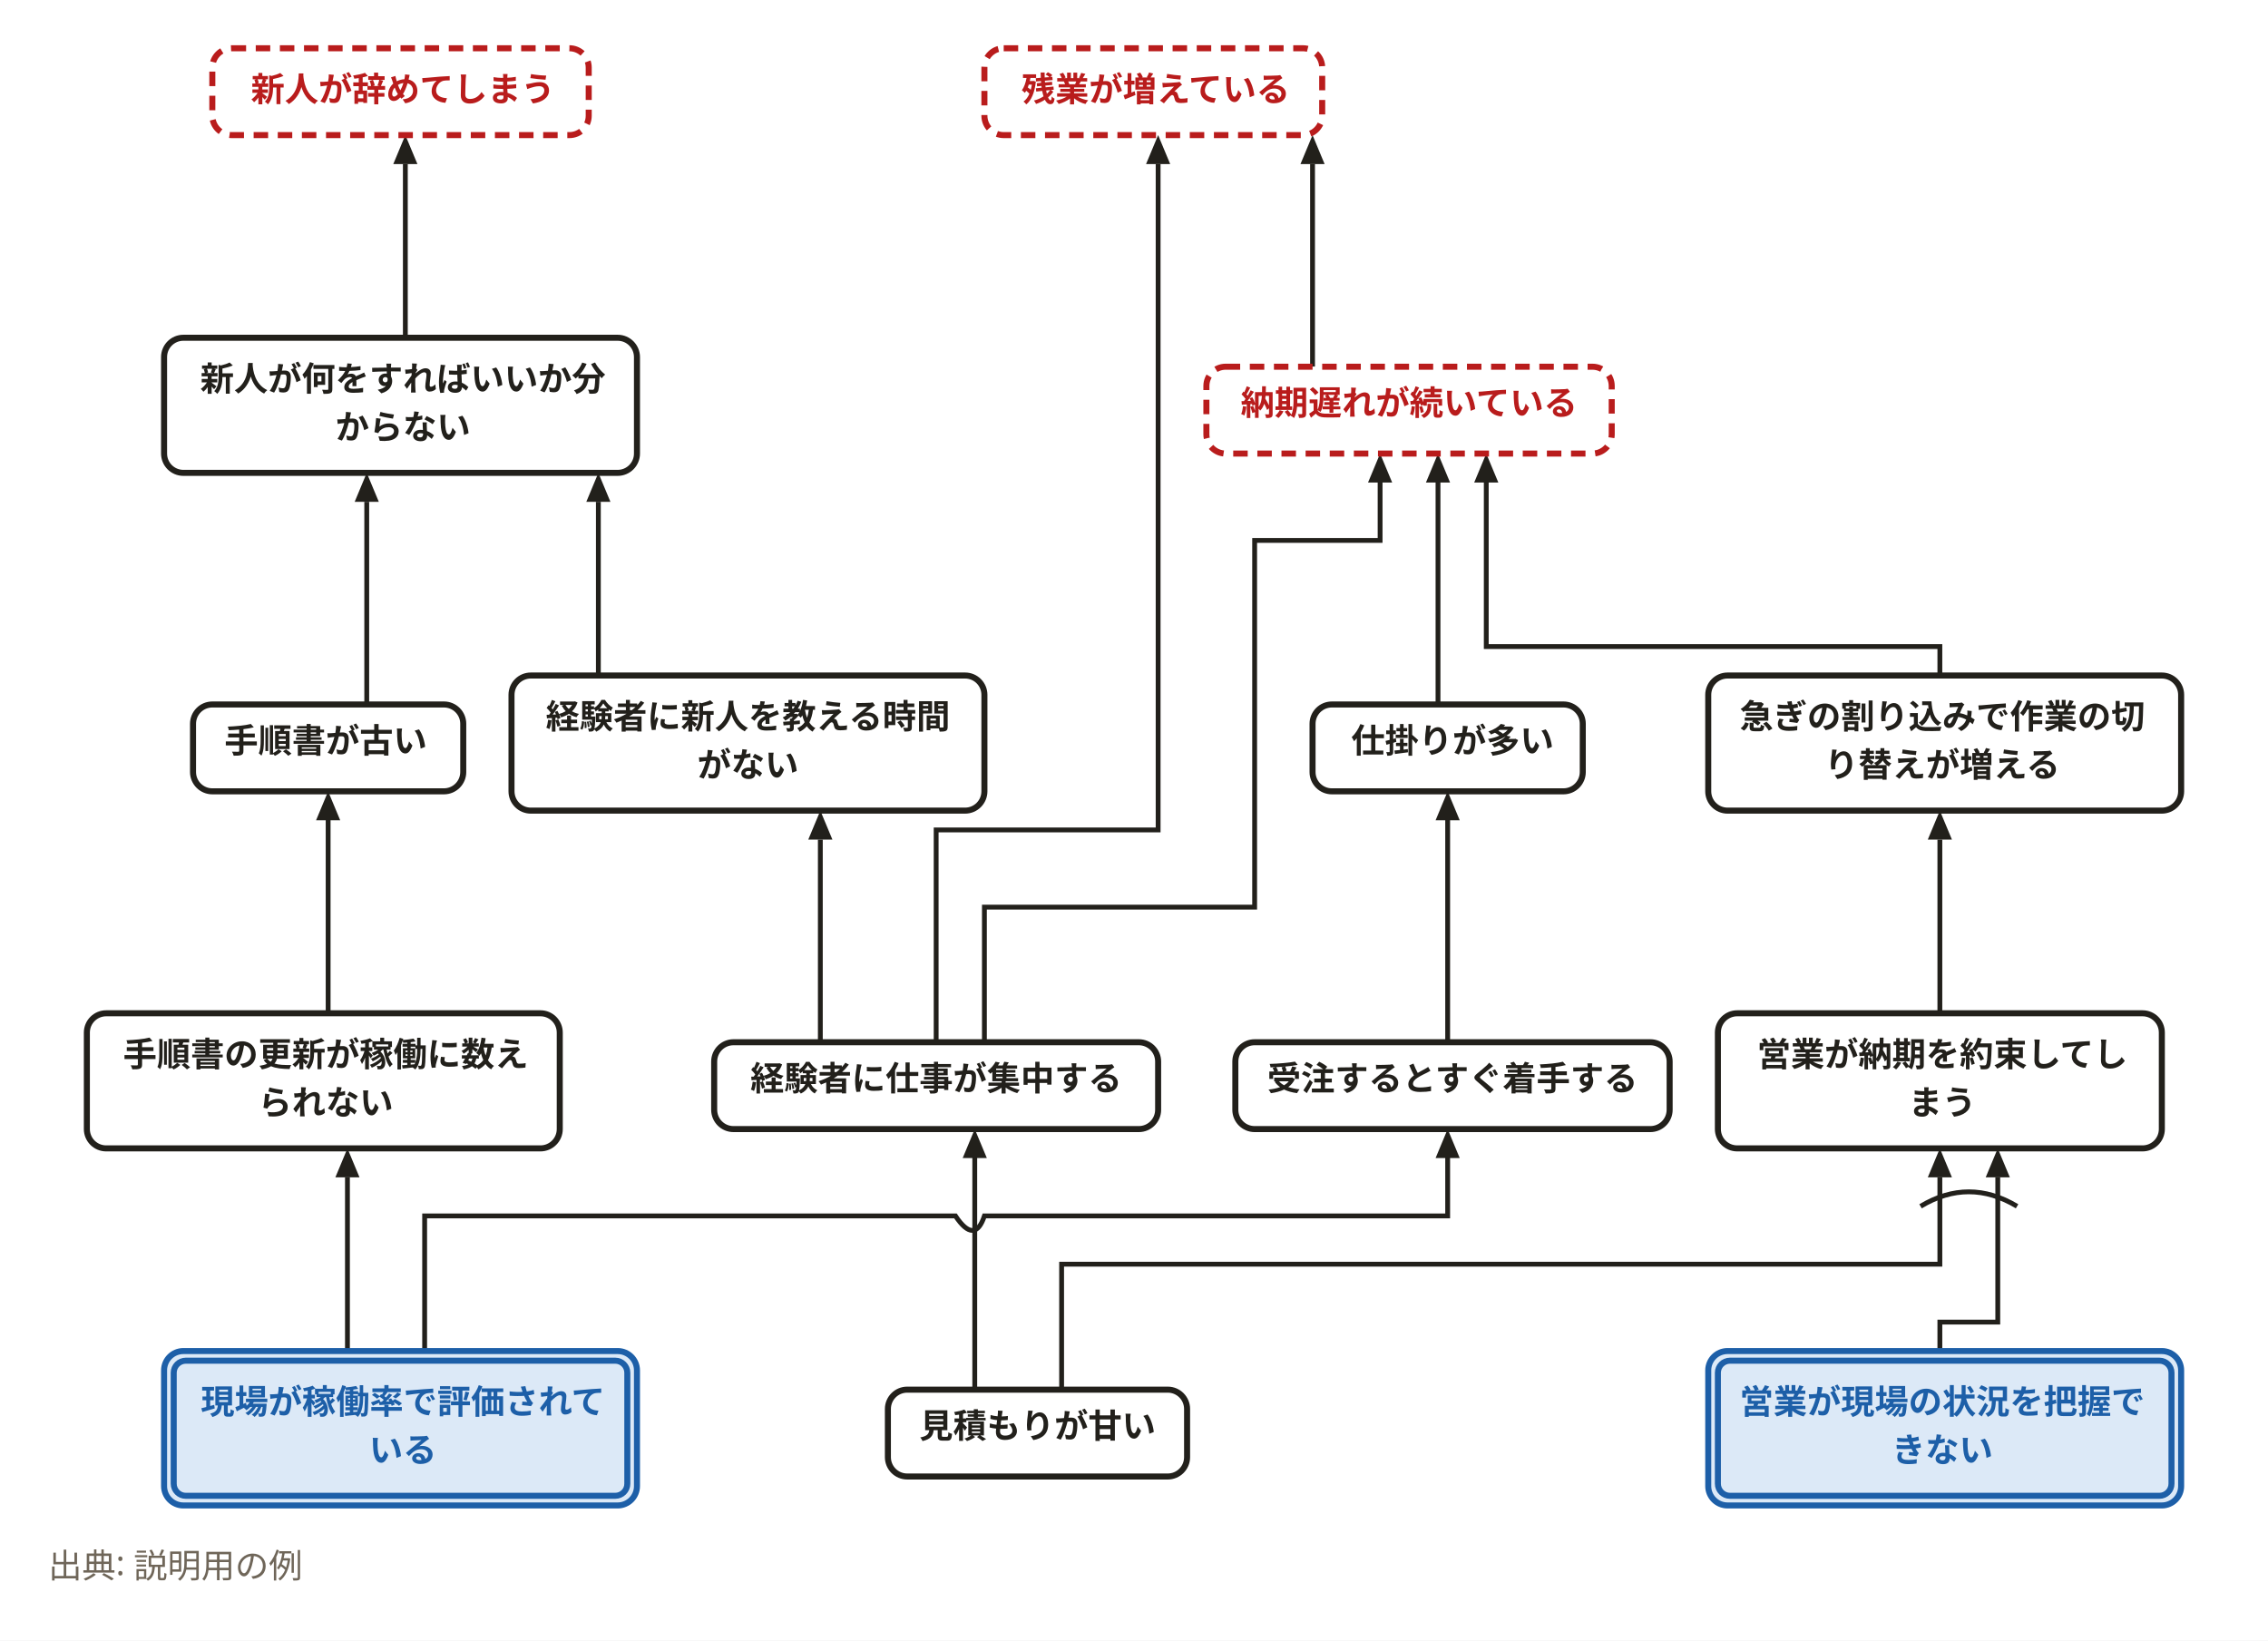
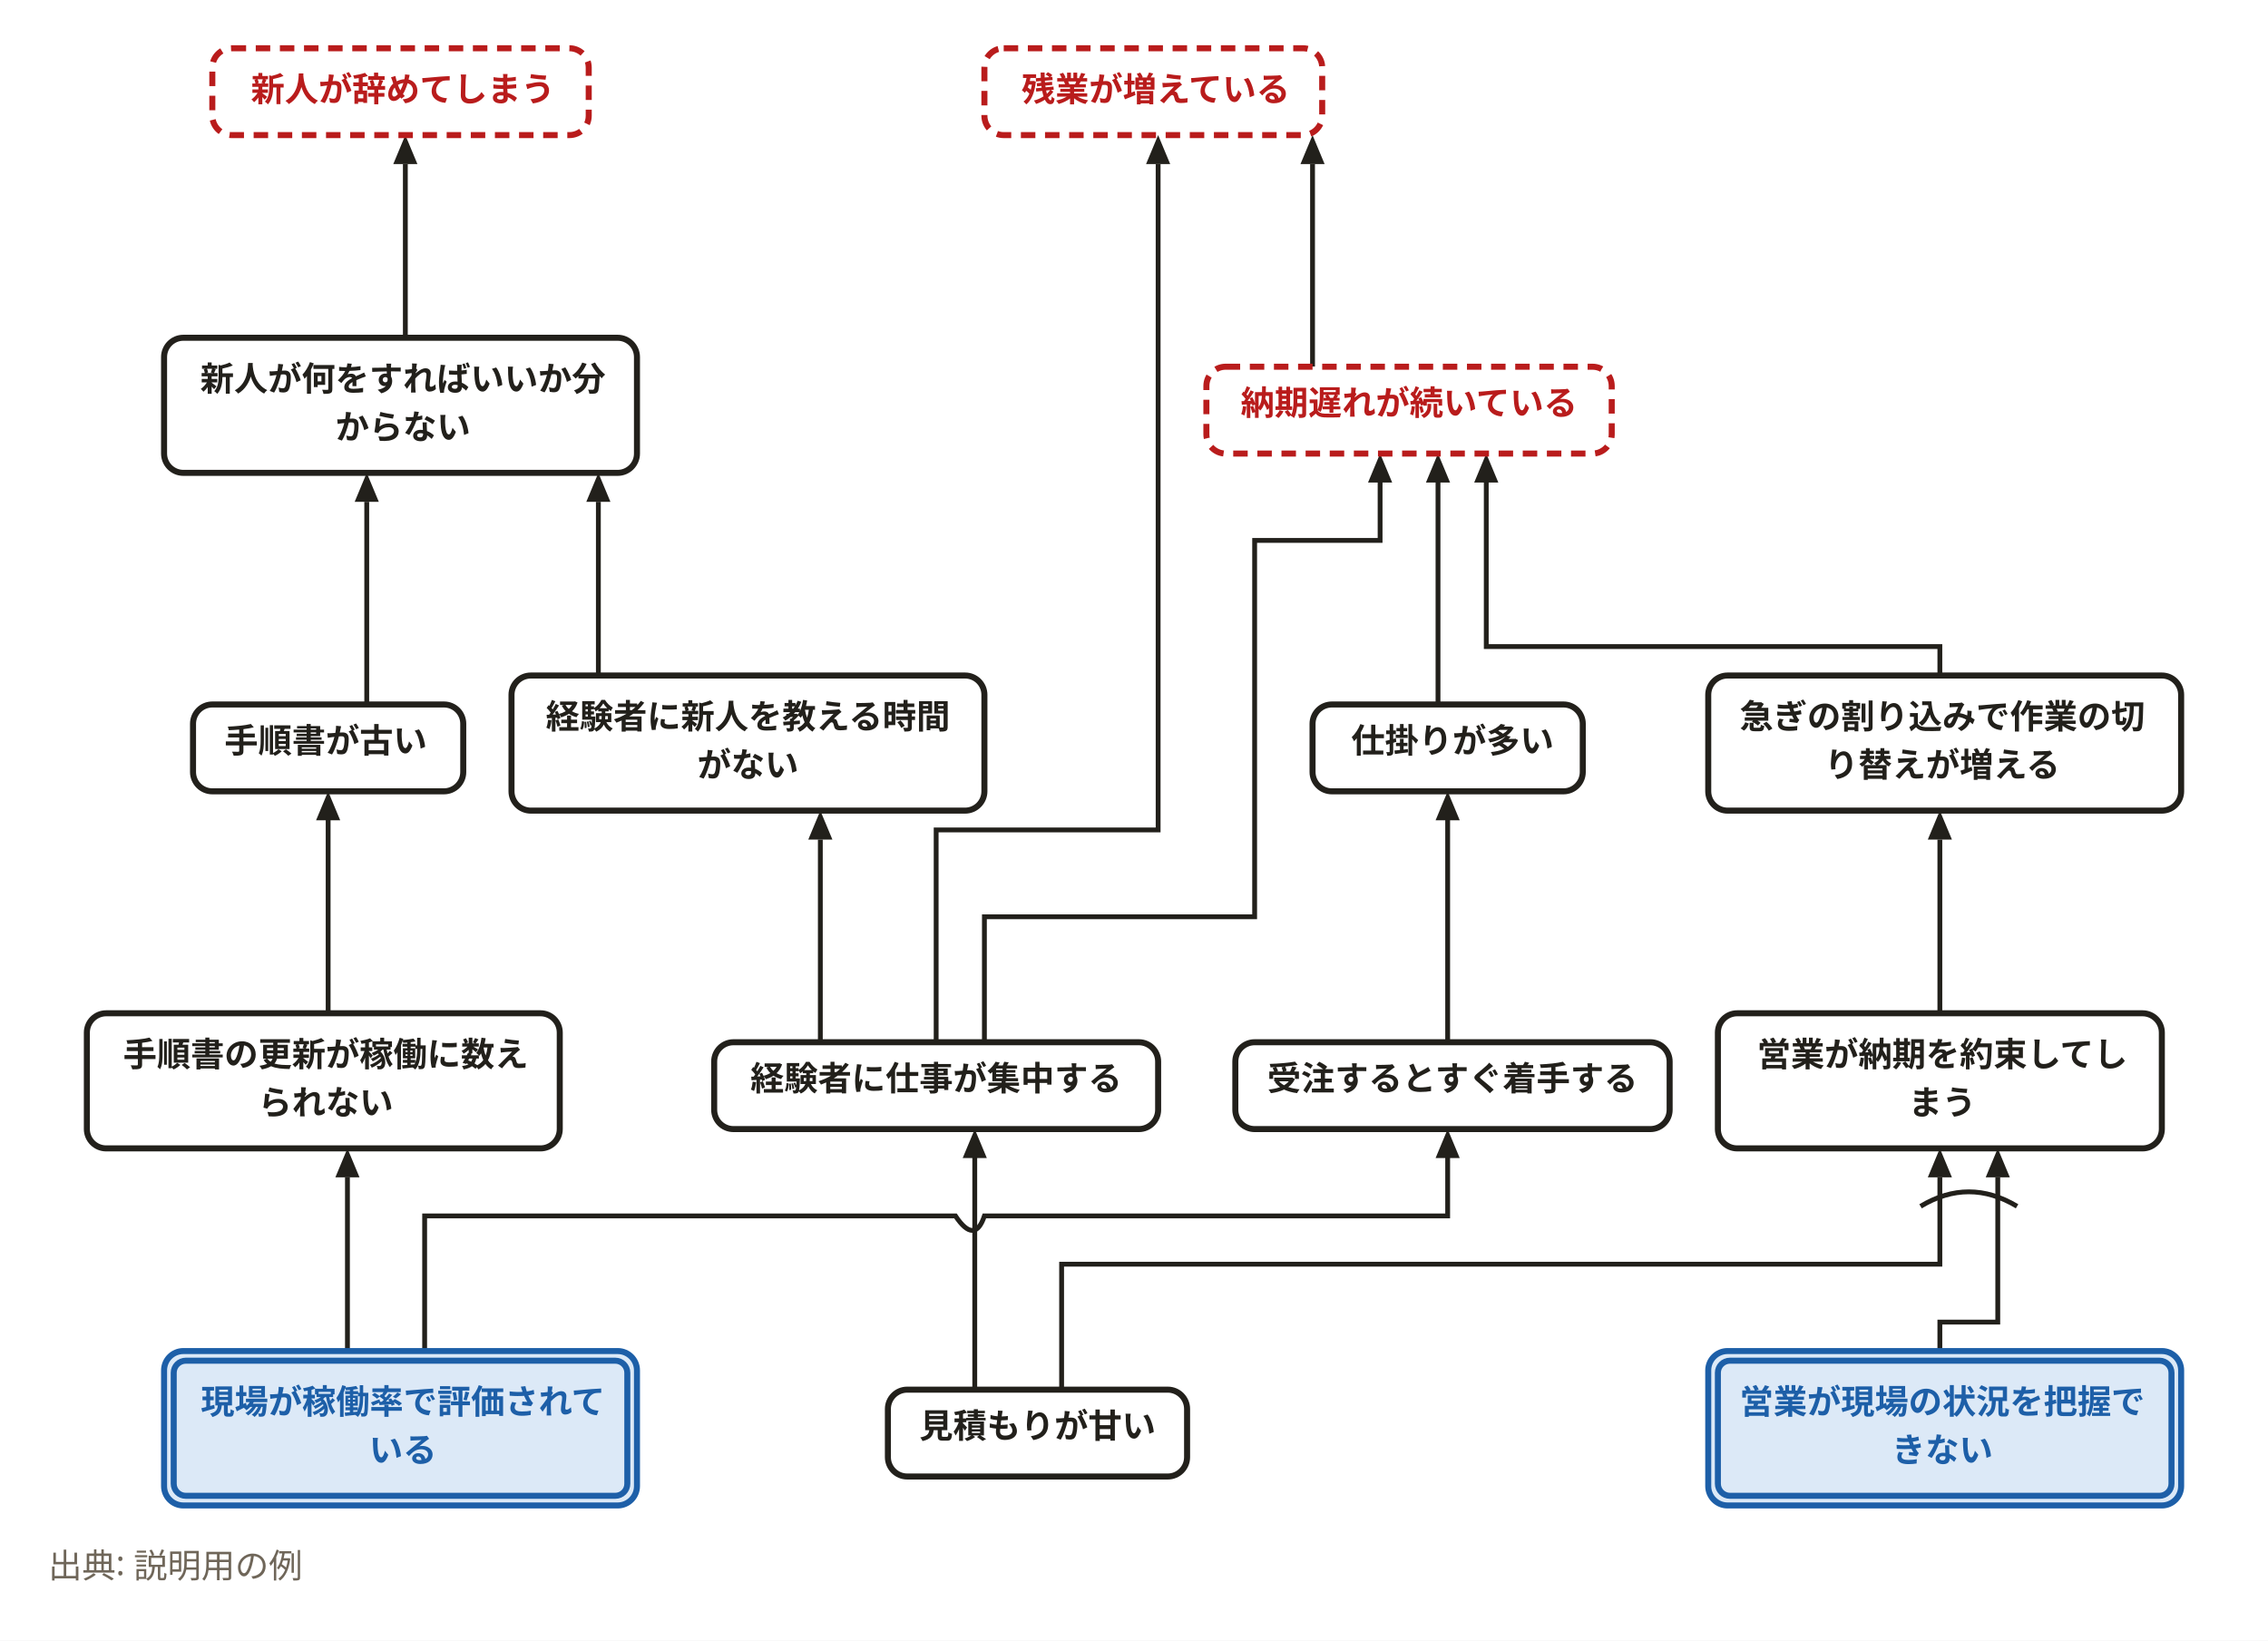
<svg xmlns="http://www.w3.org/2000/svg" width="940" height="680" viewBox="0 0 940 680" role="img" aria-labelledby="svg-title">
  <style>
    text { font-family: 'Hiragino Sans','Hiragino Kaku Gothic ProN','Yu Gothic','YuGothic',Meiryo,'Noto Sans JP',sans-serif; }
    .emoji { font-family: 'Noto Color Emoji','Segoe UI Emoji',sans-serif; }
  </style>
  <rect x="0" y="0" width="940" height="680" fill="#ffffff" />
  <path d="M176,560 L176,504 L396,504 Q404,516 408,504 L600,504 L600,476" fill="none" stroke="#22201b" stroke-width="2" />
  <path d="M600,468 L605,480 L595,480 z" fill="#22201b" />
  <path d="M600,432 L600,336" fill="none" stroke="#22201b" stroke-width="2" />
  <path d="M600,328 L605,340 L595,340 z" fill="#22201b" />
  <path d="M596,292 L596,196" fill="none" stroke="#22201b" stroke-width="2" />
  <path d="M596,188 L601,200 L591,200 z" fill="#22201b" />
  <path d="M804,560 L804,548 L828,548 L828,488" fill="none" stroke="#22201b" stroke-width="2" />
  <path d="M828,476 L833,488 L823,488 z" fill="#22201b" />
  <path d="M440,576 L440,524 L804,524 L804,488" fill="none" stroke="#22201b" stroke-width="2" />
  <path d="M804,476 L809,488 L799,488 z" fill="#22201b" />
  <path d="M804,420 L804,348" fill="none" stroke="#22201b" stroke-width="2" />
  <path d="M804,336 L809,348 L799,348 z" fill="#22201b" />
  <path d="M804,280 L804,268 L616,268 L616,196" fill="none" stroke="#22201b" stroke-width="2" />
  <path d="M616,188 L621,200 L611,200 z" fill="#22201b" />
  <path d="M404,576 L404,476" fill="none" stroke="#22201b" stroke-width="2" />
  <path d="M404,468 L409,480 L399,480 z" fill="#22201b" />
-   <path d="M408,432 L408,376 L520,376 L520,224 L572,224 L572,196" fill="none" stroke="#22201b" stroke-width="2" />
+   <path d="M408,432 L408,380 L520,380 L520,224 L572,224 L572,196" fill="none" stroke="#22201b" stroke-width="2" />
  <path d="M572,188 L577,200 L567,200 z" fill="#22201b" />
  <path d="M544,152 L544,68" fill="none" stroke="#22201b" stroke-width="2" />
  <path d="M544,56 L549,68 L539,68 z" fill="#22201b" />
  <path d="M388,432 L388,344 L480,344 L480,68" fill="none" stroke="#22201b" stroke-width="2" />
  <path d="M480,56 L485,68 L475,68 z" fill="#22201b" />
  <path d="M144,560 L144,488" fill="none" stroke="#22201b" stroke-width="2" />
  <path d="M144,476 L149,488 L139,488 z" fill="#22201b" />
  <path d="M136,420 L136,336" fill="none" stroke="#22201b" stroke-width="2" />
  <path d="M136,328 L141,340 L131,340 z" fill="#22201b" />
  <path d="M152,292 L152,208" fill="none" stroke="#22201b" stroke-width="2" />
  <path d="M152,196 L157,208 L147,208 z" fill="#22201b" />
  <path d="M340,432 L340,348" fill="none" stroke="#22201b" stroke-width="2" />
  <path d="M340,336 L345,348 L335,348 z" fill="#22201b" />
  <path d="M248,280 L248,208" fill="none" stroke="#22201b" stroke-width="2" />
  <path d="M248,196 L253,208 L243,208 z" fill="#22201b" />
  <path d="M168,140 L168,68" fill="none" stroke="#22201b" stroke-width="2" />
  <path d="M168,56 L173,68 L163,68 z" fill="#22201b" />
  <path d="M796,500 Q816,488 836,500" fill="none" stroke="#22201b" stroke-width="2" />
  <rect x="500" y="152" width="168" height="36" rx="8" fill="#ffffff" stroke="#b91c1c" stroke-width="2.5" stroke-dasharray="6,4" />
  <rect x="408" y="20" width="140" height="36" rx="8" fill="#ffffff" stroke="#b91c1c" stroke-width="2.5" stroke-dasharray="6,4" />
  <rect x="88" y="20" width="156" height="36" rx="8" fill="#ffffff" stroke="#b91c1c" stroke-width="2.5" stroke-dasharray="6,4" />
  <rect x="544" y="292" width="112" height="36" rx="8" fill="#ffffff" stroke="#22201b" stroke-width="2.5" />
  <rect x="708" y="280" width="196" height="56" rx="8" fill="#ffffff" stroke="#22201b" stroke-width="2.5" />
  <rect x="296" y="432" width="184" height="36" rx="8" fill="#ffffff" stroke="#22201b" stroke-width="2.5" />
  <rect x="68" y="140" width="196" height="56" rx="8" fill="#ffffff" stroke="#22201b" stroke-width="2.5" />
  <rect x="212" y="280" width="196" height="56" rx="8" fill="#ffffff" stroke="#22201b" stroke-width="2.5" />
  <rect x="512" y="432" width="180" height="36" rx="8" fill="#ffffff" stroke="#22201b" stroke-width="2.5" />
  <rect x="712" y="420" width="184" height="56" rx="8" fill="#ffffff" stroke="#22201b" stroke-width="2.5" />
  <rect x="368" y="576" width="124" height="36" rx="8" fill="#ffffff" stroke="#22201b" stroke-width="2.5" />
  <rect x="80" y="292" width="112" height="36" rx="8" fill="#ffffff" stroke="#22201b" stroke-width="2.5" />
  <rect x="36" y="420" width="196" height="56" rx="8" fill="#ffffff" stroke="#22201b" stroke-width="2.5" />
  <rect x="708" y="560" width="196" height="64" rx="8" fill="#dce9f7" stroke="#1d5fa8" stroke-width="2.5" />
  <rect x="712" y="564" width="188" height="56" rx="5" fill="#dce9f7" stroke="#1d5fa8" stroke-width="2.5" />
  <rect x="68" y="560" width="196" height="64" rx="8" fill="#dce9f7" stroke="#1d5fa8" stroke-width="2.5" />
  <rect x="72" y="564" width="188" height="56" rx="5" fill="#dce9f7" stroke="#1d5fa8" stroke-width="2.5" />
  <text x="584" y="172" text-anchor="middle" font-size="14" font-weight="700" fill="#b91c1c">納期遅れが続いている</text>
  <text x="479" y="42" text-anchor="middle" font-size="14" font-weight="700" fill="#b91c1c">残業が増えている</text>
  <text x="167" y="42" text-anchor="middle" font-size="14" font-weight="700" fill="#b91c1c">新人が辞めてしまう</text>
  <text x="602" y="312" text-anchor="middle" font-size="14" font-weight="700" fill="#22201b">仕掛りが多い</text>
  <text x="805" y="302" text-anchor="middle" font-size="14" font-weight="700" fill="#22201b">急ぎの割り込みで作業の切</text>
  <text x="805" y="322" text-anchor="middle" font-size="14" font-weight="700" fill="#22201b">り替えが増える</text>
  <text x="388" y="452" text-anchor="middle" font-size="14" font-weight="700" fill="#22201b">経験者に仕事が集中する</text>
  <text x="167" y="162" text-anchor="middle" font-size="14" font-weight="700" fill="#22201b">新人が何をすればいいか分</text>
  <text x="167" y="182" text-anchor="middle" font-size="14" font-weight="700" fill="#22201b">からない</text>
  <text x="310" y="302" text-anchor="middle" font-size="14" font-weight="700" fill="#22201b">経験者に新人を教える時間</text>
  <text x="310" y="322" text-anchor="middle" font-size="14" font-weight="700" fill="#22201b">がない</text>
  <text x="602" y="452" text-anchor="middle" font-size="14" font-weight="700" fill="#22201b">受注するとすぐ着手する</text>
  <text x="805" y="442" text-anchor="middle" font-size="14" font-weight="700" fill="#22201b">営業が納期を約束してし</text>
  <text x="805" y="462" text-anchor="middle" font-size="14" font-weight="700" fill="#22201b">まう</text>
  <text x="430" y="596" text-anchor="middle" font-size="14" font-weight="700" fill="#22201b">見積もりが甘い</text>
  <text x="135" y="312" text-anchor="middle" font-size="14" font-weight="700" fill="#22201b">手順書が古い</text>
  <text x="135" y="442" text-anchor="middle" font-size="14" font-weight="700" fill="#22201b">手順書の更新が稼働に数え</text>
  <text x="135" y="462" text-anchor="middle" font-size="14" font-weight="700" fill="#22201b">られない</text>
  <text x="805" y="586" text-anchor="middle" font-size="14" font-weight="700" fill="#1d5fa8">営業が現場の状況を把握で</text>
  <text x="805" y="606" text-anchor="middle" font-size="14" font-weight="700" fill="#1d5fa8">きない</text>
  <text x="167" y="586" text-anchor="middle" font-size="14" font-weight="700" fill="#1d5fa8">現場が稼働率で評価されて</text>
  <text x="167" y="606" text-anchor="middle" font-size="14" font-weight="700" fill="#1d5fa8">いる</text>
  <text x="20" y="654" font-size="14" font-weight="400" fill="#6f6659">出典: 説明用の例</text>
</svg>
